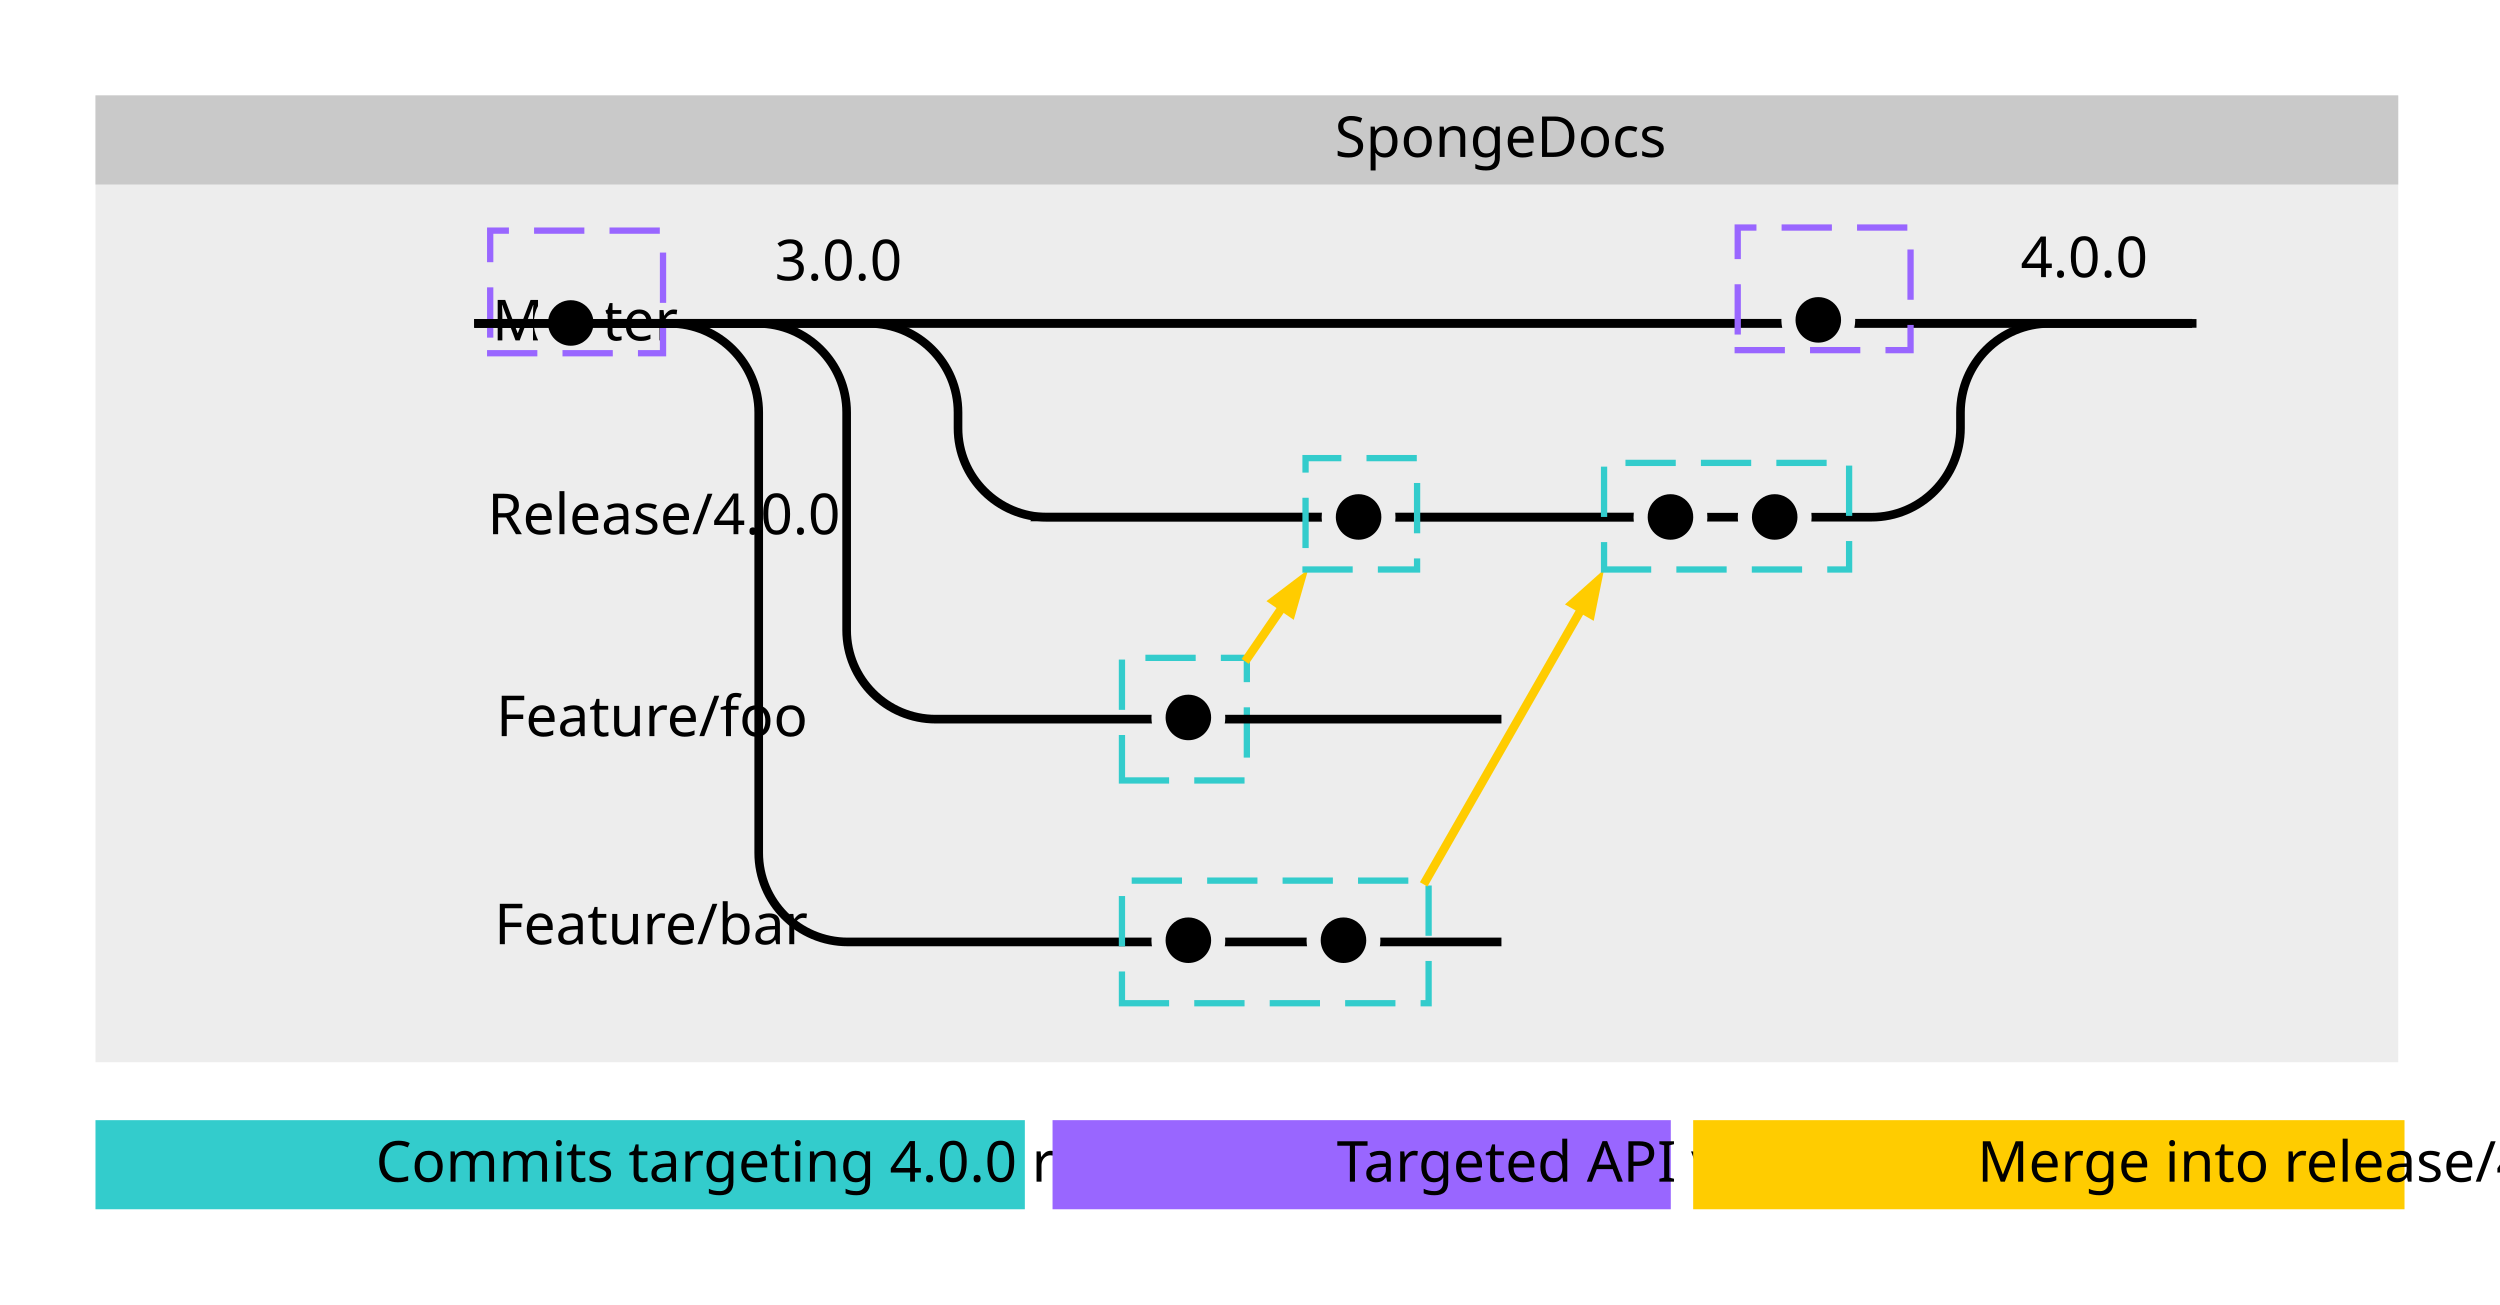
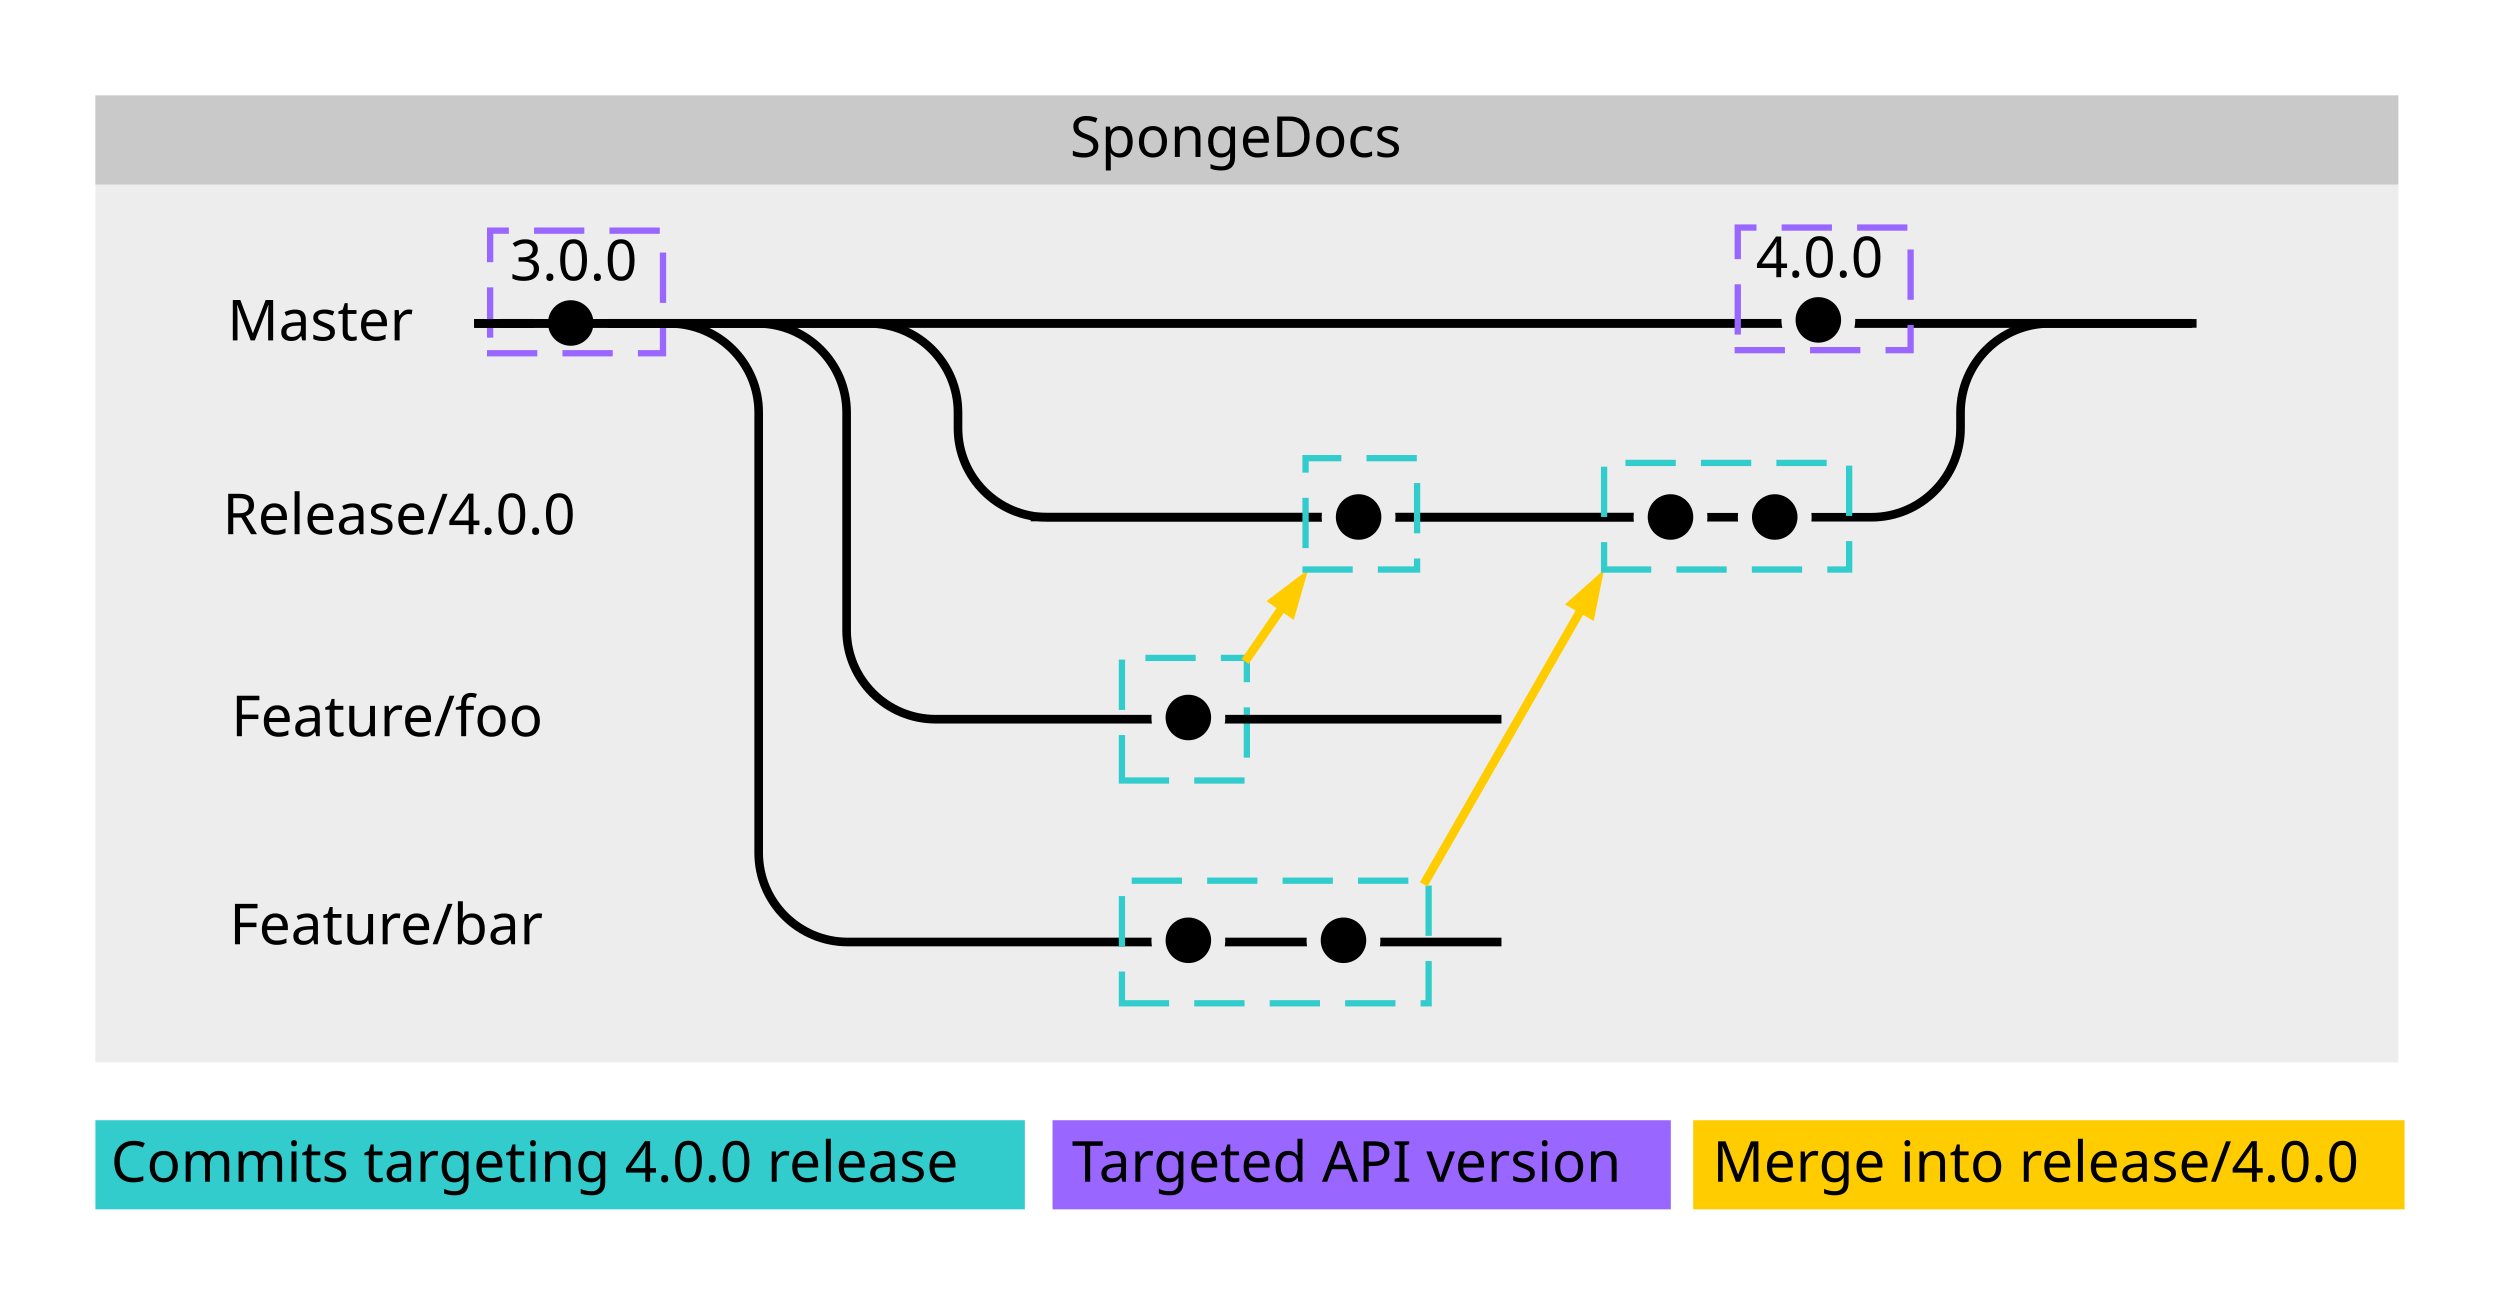
- <svg xmlns="http://www.w3.org/2000/svg" xmlns:ns1="http://schemas.microsoft.com/visio/2003/SVGExtensions/" xmlns:xlink="http://www.w3.org/1999/xlink" width="11.045in" height="5.764in" viewBox="0 0 795.215 415.024" xml:space="preserve" color-interpolation-filters="sRGB" class="st17">
-   <ns1:documentProperties ns1:langID="1031" ns1:metric="true" ns1:viewMarkup="false">
-     <ns1:userDefs>
-       <ns1:ud ns1:nameU="msvNoAutoConnect" ns1:val="VT0(0):26" />
-       <ns1:ud ns1:nameU="visV14CFF" ns1:prompt="" ns1:val="VT0(1):26" />
-       <ns1:ud ns1:nameU="visFlowchartType" ns1:prompt="" ns1:val="VT4(CrossFunctional)" />
-     </ns1:userDefs>
-   </ns1:documentProperties>
-   <style type="text/css">
- 	
- 		.st1 {fill:#ededed;stroke:none;stroke-width:2}
- 		.st2 {fill:#000000;stroke:none;stroke-width:0.25}
- 		.st3 {fill:#ededed;stroke:none;stroke-width:0.25}
- 		.st4 {fill:#000000;font-family:Montserrat;font-size:1.5em}
- 		.st5 {fill:none;stroke:none;stroke-width:2}
- 		.st6 {fill:#c9c9c9;stroke:none;stroke-width:0.25}
- 		.st7 {fill:#000000;stroke:#c7c8c8;stroke-width:0.25}
- 		.st8 {stroke:#000000;stroke-width:2.75}
- 		.st9 {fill:#33cccc;stroke:none;stroke-width:2}
- 		.st10 {fill:#000000;stroke:#ededed;stroke-width:4.5}
- 		.st11 {fill:none;stroke:#9966ff;stroke-dasharray:14,10;stroke-width:2}
- 		.st12 {fill:none;stroke:#33cccc;stroke-dasharray:14,10;stroke-width:2}
- 		.st13 {fill:#9966ff;stroke:none;stroke-width:2}
- 		.st14 {marker-end:url(#mrkr13-76);stroke:#ffcc00;stroke-width:2.75}
- 		.st15 {fill:#ffcc00;fill-opacity:1;stroke:#ffcc00;stroke-opacity:1;stroke-width:0.522}
- 		.st16 {fill:#ffcc00;stroke:none;stroke-width:2}
- 		.st17 {fill:none;fill-rule:evenodd;font-size:12px;overflow:visible;stroke-linecap:square;stroke-miterlimit:3}
- 	
- 	</style>
+ <svg xmlns="http://www.w3.org/2000/svg" xmlns:xlink="http://www.w3.org/1999/xlink" width="1060.291" height="553.365" class="st17" color-interpolation-filters="sRGB" viewBox="0 0 795.215 415.024" xml:space="preserve">
+   <style type="text/css">.st1,.st2,.st3{fill:#ededed;stroke:none;stroke-width:2}.st2,.st3{fill:#000;stroke-width:.25}.st3{fill:#ededed}.st4{fill:#000;font-family:Montserrat;font-size:1.5em}.st5,.st6,.st7{fill:none;stroke:none;stroke-width:2}.st6,.st7{fill:#c9c9c9;stroke-width:.25}.st7{fill:#000;stroke:#c7c8c8}.st8{stroke:#000;stroke-width:2.75}.st9{fill:#3cc;stroke:none;stroke-width:2}.st10{fill:#000;stroke:#ededed;stroke-width:4.5}.st11{fill:none;stroke:#96f;stroke-dasharray:14,10}.st11,.st12,.st13{stroke-width:2}.st12{fill:none;stroke:#3cc;stroke-dasharray:14,10}.st13{fill:#96f;stroke:none}.st14{marker-end:url(#mrkr13-76);stroke:#fc0;stroke-width:2.75}.st15{fill:#fc0;fill-opacity:1;stroke:#fc0;stroke-opacity:1;stroke-width:.522}.st16{fill:#fc0;stroke:none;stroke-width:2}.st17{fill:none;fill-rule:evenodd;font-size:12px;overflow:visible;stroke-linecap:square;stroke-miterlimit:3}</style>
  <defs id="Markers">
    <g id="lend13">
-       <path d="M 3 1 L 0 0 L 3 -1 L 3 1 " style="stroke:none" />
+       <path d="M 3 1 L 0 0 L 3 -1 L 3 1" style="stroke:none" />
    </g>
-     <marker id="mrkr13-76" class="st15" ns1:arrowType="13" ns1:arrowSize="2" ns1:setback="5.74909" refX="-5.749" orient="auto" markerUnits="strokeWidth" overflow="visible">
-       <use xlink:href="#lend13" transform="scale(-1.916364,-1.916364) " />
+     <marker id="mrkr13-76" class="st15" markerUnits="strokeWidth" orient="auto" overflow="visible" refX="-5.749">
+       <use transform="scale(-1.916364,-1.916364)" xlink:href="#lend13" />
    </marker>
  </defs>
-   <g ns1:mID="0" ns1:index="1" ns1:groupContext="foregroundPage">
-     <ns1:userDefs>
-       <ns1:ud ns1:nameU="msvThemeOrder" ns1:val="VT0(0):26" />
-     </ns1:userDefs>
-     <ns1:pageProperties ns1:drawingScale="0.0393701" ns1:pageScale="0.0393701" ns1:drawingUnits="24" ns1:shadowOffsetX="8.50394" ns1:shadowOffsetY="-8.50394" />
-     <ns1:layer ns1:name="Verbinder" ns1:index="0" />
-     <g id="shape97-1" ns1:mID="97" ns1:groupContext="shape" transform="translate(30.3465,-77.1181)">
-       <ns1:userDefs>
-         <ns1:ud ns1:nameU="visVersion" ns1:val="VT0(15):26" />
-       </ns1:userDefs>
-       <rect x="0" y="107.465" width="732.522" height="307.559" class="st1" />
+   <g>
+     <g id="shape97-1" transform="translate(30.3465,-77.1181)">
+       <rect width="732.522" height="307.559" x="0" y="107.465" class="st1" />
    </g>
-     <g id="group98-3" transform="translate(272.709,-302.654)" ns1:mID="98" ns1:groupContext="group">
- 			</g>
-     <g id="shape99-4" ns1:mID="99" ns1:groupContext="shape" transform="translate(159.323,-310.733)">
-       <ns1:userDefs>
-         <ns1:ud ns1:nameU="visVersion" ns1:val="VT0(15):26" />
-       </ns1:userDefs>
-       <rect x="0" y="412.189" width="538" height="2.835" class="st2" />
+     <g id="group98-3" transform="translate(272.709,-302.654)" />
+     <g id="shape99-4" transform="translate(159.323,-310.733)">
+       <rect width="538" height="2.835" x="0" y="412.189" class="st2" />
    </g>
-     <g id="shape103-6" ns1:mID="103" ns1:groupContext="shape" transform="translate(53.0236,-302.654)">
-       <ns1:userDefs>
-         <ns1:ud ns1:nameU="visVersion" ns1:val="VT0(15):26" />
-       </ns1:userDefs>
-       <ns1:textBlock ns1:margins="rect(4,4,4,4)" ns1:tabSpace="42.5197" />
-       <ns1:textRect cx="49.606" cy="405.528" width="99.22" height="18.992" />
-       <rect x="0" y="396.032" width="99.213" height="18.992" class="st3" />
-       <text x="19.28" y="410.93" class="st4" ns1:langID="1031">
-         <ns1:paragraph ns1:horizAlign="1" />
-         <ns1:tabList />Master</text>
+     <g id="shape103-6" transform="translate(53.0236,-302.654)">
+       <rect width="99.213" height="18.992" x="0" y="396.032" class="st3" />
+       <text x="19.28" y="410.93" class="st4">Master</text>
    </g>
-     <g id="shape104-9" ns1:mID="104" ns1:groupContext="shape" transform="translate(54.4409,-288.764)">
-       <rect x="0" y="368.252" width="676.898" height="46.772" class="st5" />
+     <g id="shape104-9" transform="translate(54.4409,-288.764)">
+       <rect width="676.898" height="46.772" x="0" y="368.252" class="st5" />
    </g>
-     <g id="shape105-11" ns1:mID="105" ns1:groupContext="shape" transform="translate(30.3465,-356.331)">
-       <ns1:textBlock ns1:margins="rect(2,2,2,2)" ns1:tabSpace="42.5197" />
-       <ns1:textRect cx="366.261" cy="400.85" width="732.53" height="28.346" />
-       <rect x="0" y="386.677" width="732.522" height="28.346" class="st6" />
-       <text x="309.99" y="406.25" class="st4" ns1:langID="1031">
-         <ns1:paragraph ns1:horizAlign="1" />
-         <ns1:tabList />SpongeDocs</text>
+     <g id="shape105-11" transform="translate(30.3465,-356.331)">
+       <rect width="732.522" height="28.346" x="0" y="386.677" class="st6" />
+       <text x="309.99" y="406.25" class="st4">SpongeDocs</text>
    </g>
-     <g id="shape106-14" ns1:mID="106" ns1:groupContext="shape" transform="translate(327.736,-249.079)">
-       <ns1:userDefs>
-         <ns1:ud ns1:nameU="visVersion" ns1:val="VT0(15):26" />
-       </ns1:userDefs>
-       <rect x="0" y="412.189" width="196.673" height="2.835" class="st7" />
+     <g id="shape106-14" transform="translate(327.736,-249.079)">
+       <rect width="196.673" height="2.835" x="0" y="412.189" class="st7" />
    </g>
-     <g id="shape110-16" ns1:mID="110" ns1:groupContext="shape" transform="translate(61.7795,-241)">
-       <ns1:userDefs>
-         <ns1:ud ns1:nameU="visVersion" ns1:val="VT0(15):26" />
-       </ns1:userDefs>
-       <ns1:textBlock ns1:margins="rect(4,4,4,4)" ns1:tabSpace="42.5197" />
-       <ns1:textRect cx="68.323" cy="405.528" width="136.65" height="18.992" />
-       <rect x="0" y="396.032" width="136.646" height="18.992" class="st3" />
-       <text x="9.05" y="410.93" class="st4" ns1:langID="1031">
-         <ns1:paragraph ns1:horizAlign="1" />
-         <ns1:tabList />Release/4.0.0</text>
+     <g id="shape110-16" transform="translate(61.7795,-241)">
+       <rect width="136.646" height="18.992" x="0" y="396.032" class="st3" />
+       <text x="9.05" y="410.93" class="st4">Release/4.0.0</text>
    </g>
-     <g id="shape111-19" ns1:mID="111" ns1:groupContext="shape" transform="translate(54.4409,-227.11)">
-       <rect x="0" y="368.252" width="676.898" height="46.772" class="st5" />
+     <g id="shape111-19" transform="translate(54.4409,-227.11)">
+       <rect width="676.898" height="46.772" x="0" y="368.252" class="st5" />
    </g>
-     <g id="shape112-21" ns1:mID="112" ns1:groupContext="shape" ns1:layerMember="0" transform="translate(152.236,-312.15)">
-       <path d="M0 415.02 L124.14 415.02 A28.346 28.346 0 0 1 152.49 443.37 L152.49 448.33 A28.346 28.346 -180 0 0 180.83        476.68 L372.17 476.68" class="st8" />
+     <g id="shape112-21" transform="translate(152.236,-312.15)">
+       <path d="M0 415.02 L124.14 415.02 A28.346 28.346 0 0 1 152.49 443.37 L152.49 448.33 A28.346 28.346 -180 0 0 180.83 476.68 L372.17 476.68" class="st8" />
    </g>
-     <g id="shape114-24" ns1:mID="114" ns1:groupContext="shape" transform="translate(30.3465,-30.3465)">
-       <ns1:userDefs>
-         <ns1:ud ns1:nameU="visVersion" ns1:val="VT0(15):26" />
-       </ns1:userDefs>
-       <ns1:textBlock ns1:margins="rect(4,4,4,4)" ns1:tabSpace="42.5197" />
-       <ns1:textRect cx="147.819" cy="400.85" width="295.64" height="28.346" />
-       <rect x="0" y="386.677" width="295.638" height="28.346" class="st9" />
-       <text x="4.92" y="406.25" class="st4" ns1:langID="1031">
-         <ns1:paragraph ns1:horizAlign="1" />
-         <ns1:tabList />Commits targeting 4.0.0 release</text>
+     <g id="shape114-24" transform="translate(30.3465,-30.3465)">
+       <rect width="295.638" height="28.346" x="0" y="386.677" class="st9" />
+       <text x="4.92" y="406.25" class="st4">Commits targeting 4.0.0 release</text>
    </g>
-     <g id="shape100-27" ns1:mID="100" ns1:groupContext="shape" transform="translate(172.042,-302.654)">
-       <ns1:userDefs>
-         <ns1:ud ns1:nameU="visVersion" ns1:val="VT0(15):26" />
-       </ns1:userDefs>
+     <g id="shape100-27" transform="translate(172.042,-302.654)">
      <path d="M0 405.53 A9.496 9.496 0 1 1 18.99 405.53 A9.496 9.496 0 0 1 0 405.53 Z" class="st10" />
    </g>
-     <g id="shape117-29" ns1:mID="117" ns1:groupContext="shape" transform="translate(155.906,-317.811)">
-       <ns1:userDefs>
-         <ns1:ud ns1:nameU="visVersion" ns1:val="VT0(15):26" />
-       </ns1:userDefs>
-       <ns1:textBlock ns1:margins="rect(4,4,4,4)" ns1:tabSpace="42.5197" />
-       <ns1:textRect cx="27.489" cy="401.555" width="54.98" height="26.937" />
-       <rect x="0" y="388.086" width="54.978" height="26.937" class="st5" />
-       <text x="6.28" y="406.96" class="st4" ns1:langID="1031">
-         <ns1:paragraph ns1:horizAlign="1" />
-         <ns1:tabList />3.0.0</text>
+     <g id="shape117-29" transform="translate(155.906,-317.811)">
+       <rect width="54.978" height="26.937" x="0" y="388.086" class="st5" />
+       <text x="6.28" y="406.96" class="st4">3.0.0</text>
    </g>
-     <g id="shape118-32" ns1:mID="118" ns1:groupContext="shape" transform="translate(155.906,-302.654)">
-       <ns1:userDefs>
-         <ns1:ud ns1:nameU="visVersion" ns1:val="VT0(15):26" />
-       </ns1:userDefs>
+     <g id="shape118-32" transform="translate(155.906,-302.654)">
      <path d="M0 415.02 L54.98 415.02 L54.98 376.02 L0 376.02 L0 415.02 Z" class="st11" />
    </g>
-     <g id="shape119-34" ns1:mID="119" ns1:groupContext="shape" transform="translate(568.892,-303.638)">
-       <ns1:userDefs>
-         <ns1:ud ns1:nameU="visVersion" ns1:val="VT0(15):26" />
-       </ns1:userDefs>
+     <g id="shape119-34" transform="translate(568.892,-303.638)">
      <path d="M0 405.53 A9.496 9.496 0 1 1 18.99 405.53 A9.496 9.496 0 0 1 0 405.53 Z" class="st10" />
    </g>
-     <g id="shape120-36" ns1:mID="120" ns1:groupContext="shape" transform="translate(552.756,-318.795)">
-       <ns1:userDefs>
-         <ns1:ud ns1:nameU="visVersion" ns1:val="VT0(15):26" />
-       </ns1:userDefs>
-       <ns1:textBlock ns1:margins="rect(4,4,4,4)" ns1:tabSpace="42.5197" />
-       <ns1:textRect cx="27.489" cy="401.555" width="54.98" height="26.937" />
-       <rect x="0" y="388.086" width="54.978" height="26.937" class="st5" />
-       <text x="5.74" y="406.96" class="st4" ns1:langID="1031">
-         <ns1:paragraph ns1:horizAlign="1" />
-         <ns1:tabList />4.0.0</text>
+     <g id="shape120-36" transform="translate(552.756,-318.795)">
+       <rect width="54.978" height="26.937" x="0" y="388.086" class="st5" />
+       <text x="5.74" y="406.96" class="st4">4.0.0</text>
    </g>
-     <g id="shape121-39" ns1:mID="121" ns1:groupContext="shape" transform="translate(552.756,-303.638)">
-       <ns1:userDefs>
-         <ns1:ud ns1:nameU="visVersion" ns1:val="VT0(15):26" />
-       </ns1:userDefs>
+     <g id="shape121-39" transform="translate(552.756,-303.638)">
      <path d="M0 415.02 L54.98 415.02 L54.98 376.02 L0 376.02 L0 415.02 Z" class="st11" />
    </g>
-     <g id="shape123-41" ns1:mID="123" ns1:groupContext="shape" ns1:layerMember="0" transform="translate(524.409,-250.496)">
-       <path d="M0 415.02 L70.87 415.02 A28.346 28.346 -180 0 0 99.21 386.68 L99.21 381.72 A28.346 28.346 0 0 1 127.56 353.37        L172.91 353.37" class="st8" />
+     <g id="shape123-41" transform="translate(524.409,-250.496)">
+       <path d="M0 415.02 L70.87 415.02 A28.346 28.346 -180 0 0 99.21 386.68 L99.21 381.72 A28.346 28.346 0 0 1 127.56 353.37 L172.91 353.37" class="st8" />
    </g>
-     <g id="shape124-44" ns1:mID="124" ns1:groupContext="shape" transform="translate(356.874,-166.75)">
-       <ns1:userDefs>
-         <ns1:ud ns1:nameU="visVersion" ns1:val="VT0(15):26" />
-       </ns1:userDefs>
+     <g id="shape124-44" transform="translate(356.874,-166.75)">
      <path d="M0 415.02 L39.73 415.02 L39.73 376.02 L0 376.02 L0 415.02 Z" class="st12" />
    </g>
-     <g id="shape127-46" ns1:mID="127" ns1:groupContext="shape" transform="translate(334.795,-30.3465)">
-       <ns1:userDefs>
-         <ns1:ud ns1:nameU="visVersion" ns1:val="VT0(15):26" />
-       </ns1:userDefs>
-       <ns1:textBlock ns1:margins="rect(4,4,4,4)" ns1:tabSpace="42.5197" />
-       <ns1:textRect cx="98.337" cy="400.85" width="196.68" height="28.346" />
-       <rect x="0" y="386.677" width="196.673" height="28.346" class="st13" />
-       <text x="6.16" y="406.25" class="st4" ns1:langID="1031">
-         <ns1:paragraph ns1:horizAlign="1" />
-         <ns1:tabList />Targeted API version</text>
+     <g id="shape127-46" transform="translate(334.795,-30.3465)">
+       <rect width="196.673" height="28.346" x="0" y="386.677" class="st13" />
+       <text x="6.16" y="406.25" class="st4">Targeted API version</text>
    </g>
-     <g id="shape128-49" ns1:mID="128" ns1:groupContext="shape" transform="translate(56.6929,-176.756)">
-       <ns1:userDefs>
-         <ns1:ud ns1:nameU="visVersion" ns1:val="VT0(15):26" />
-       </ns1:userDefs>
-       <ns1:textBlock ns1:margins="rect(4,4,4,4)" ns1:tabSpace="42.5197" />
-       <ns1:textRect cx="68.323" cy="405.528" width="136.65" height="18.992" />
-       <rect x="0" y="396.032" width="136.646" height="18.992" class="st3" />
-       <text x="16.89" y="410.93" class="st4" ns1:langID="1031">
-         <ns1:paragraph ns1:horizAlign="1" />
-         <ns1:tabList />Feature/foo</text>
+     <g id="shape128-49" transform="translate(56.6929,-176.756)">
+       <rect width="136.646" height="18.992" x="0" y="396.032" class="st3" />
+       <text x="16.89" y="410.93" class="st4">Feature/foo</text>
    </g>
-     <g id="shape129-52" ns1:mID="129" ns1:groupContext="shape" ns1:layerMember="0" transform="translate(152.236,-312.15)">
-       <path d="M0 415.02 L88.71 415.02 A28.346 28.346 0 0 1 117.06 443.37 L117.06 512.58 A28.346 28.346 -180 0 0 145.4        540.92 L323.98 540.92" class="st8" />
+     <g id="shape129-52" transform="translate(152.236,-312.15)">
+       <path d="M0 415.02 L88.71 415.02 A28.346 28.346 0 0 1 117.06 443.37 L117.06 512.58 A28.346 28.346 -180 0 0 145.4 540.92 L323.98 540.92" class="st8" />
    </g>
-     <g id="shape130-55" ns1:mID="130" ns1:groupContext="shape" transform="translate(56.6929,-110.567)">
-       <ns1:userDefs>
-         <ns1:ud ns1:nameU="visVersion" ns1:val="VT0(15):26" />
-       </ns1:userDefs>
-       <ns1:textBlock ns1:margins="rect(4,4,4,4)" ns1:tabSpace="42.5197" />
-       <ns1:textRect cx="68.323" cy="405.528" width="136.65" height="18.992" />
-       <rect x="0" y="396.032" width="136.646" height="18.992" class="st3" />
-       <text x="16.29" y="410.93" class="st4" ns1:langID="1031">
-         <ns1:paragraph ns1:horizAlign="1" />
-         <ns1:tabList />Feature/bar</text>
+     <g id="shape130-55" transform="translate(56.6929,-110.567)">
+       <rect width="136.646" height="18.992" x="0" y="396.032" class="st3" />
+       <text x="16.29" y="410.93" class="st4">Feature/bar</text>
    </g>
-     <g id="shape131-58" ns1:mID="131" ns1:groupContext="shape" ns1:layerMember="0" transform="translate(152.236,-312.15)">
-       <path d="M0 415.02 L60.75 415.02 A28.346 28.346 0 0 1 89.09 443.37 L89.09 583.44 A28.346 28.346 -180 0 0 117.44 611.79        L323.98 611.79" class="st8" />
+     <g id="shape131-58" transform="translate(152.236,-312.15)">
+       <path d="M0 415.02 L60.75 415.02 A28.346 28.346 0 0 1 89.09 443.37 L89.09 583.44 A28.346 28.346 -180 0 0 117.44 611.79 L323.98 611.79" class="st8" />
    </g>
-     <g id="shape107-61" ns1:mID="107" ns1:groupContext="shape" transform="translate(368.504,-177.165)">
-       <ns1:userDefs>
-         <ns1:ud ns1:nameU="visVersion" ns1:val="VT0(15):26" />
-       </ns1:userDefs>
+     <g id="shape107-61" transform="translate(368.504,-177.165)">
      <path d="M0 405.53 A9.496 9.496 0 1 1 18.99 405.53 A9.496 9.496 0 0 1 0 405.53 Z" class="st10" />
    </g>
-     <g id="shape134-63" ns1:mID="134" ns1:groupContext="shape" transform="translate(368.504,-106.299)">
-       <ns1:userDefs>
-         <ns1:ud ns1:nameU="visVersion" ns1:val="VT0(15):26" />
-       </ns1:userDefs>
+     <g id="shape134-63" transform="translate(368.504,-106.299)">
      <path d="M0 405.53 A9.496 9.496 0 1 1 18.99 405.53 A9.496 9.496 0 0 1 0 405.53 Z" class="st10" />
    </g>
-     <g id="shape135-65" ns1:mID="135" ns1:groupContext="shape" transform="translate(417.85,-106.299)">
-       <ns1:userDefs>
-         <ns1:ud ns1:nameU="visVersion" ns1:val="VT0(15):26" />
-       </ns1:userDefs>
+     <g id="shape135-65" transform="translate(417.85,-106.299)">
      <path d="M0 405.53 A9.496 9.496 0 1 1 18.99 405.53 A9.496 9.496 0 0 1 0 405.53 Z" class="st10" />
    </g>
-     <g id="shape139-67" ns1:mID="139" ns1:groupContext="shape" transform="translate(356.874,-95.8842)">
-       <ns1:userDefs>
-         <ns1:ud ns1:nameU="visVersion" ns1:val="VT0(15):26" />
-       </ns1:userDefs>
+     <g id="shape139-67" transform="translate(356.874,-95.8842)">
      <path d="M0 415.02 L97.55 415.02 L97.55 376.02 L0 376.02 L0 415.02 Z" class="st12" />
    </g>
-     <g id="shape141-69" ns1:mID="141" ns1:groupContext="shape" transform="translate(311.811,-66.063)">
-       <ns1:userDefs>
-         <ns1:ud ns1:nameU="visVersion" ns1:val="VT0(15):26" />
-       </ns1:userDefs>
-       <rect x="0" y="241.658" width="164.409" height="173.366" class="st5" />
+     <g id="shape141-69" transform="translate(311.811,-66.063)">
+       <rect width="164.409" height="173.366" x="0" y="241.658" class="st5" />
    </g>
-     <g id="shape142-71" ns1:mID="142" ns1:groupContext="shape" transform="translate(54.5901,-25.4692) rotate(-55.5557)">
+     <g id="shape142-71" transform="translate(54.5901,-25.4692) rotate(-55.5557)">
      <path d="M0 415.02 L18.27 415.02" class="st14" />
    </g>
-     <g id="shape143-77" ns1:mID="143" ns1:groupContext="shape" transform="translate(93.4187,73.8479) rotate(-60.1949)">
+     <g id="shape143-77" transform="translate(93.4187,73.8479) rotate(-60.1949)">
      <path d="M0 415.02 L98.25 415.02" class="st14" />
    </g>
-     <g id="shape144-82" ns1:mID="144" ns1:groupContext="shape" transform="translate(521.866,-240.945)">
-       <ns1:userDefs>
-         <ns1:ud ns1:nameU="visVersion" ns1:val="VT0(15):26" />
-       </ns1:userDefs>
+     <g id="shape144-82" transform="translate(521.866,-240.945)">
      <path d="M0 405.53 A9.496 9.496 0 1 1 18.99 405.53 A9.496 9.496 0 0 1 0 405.53 Z" class="st10" />
    </g>
-     <g id="shape145-84" ns1:mID="145" ns1:groupContext="shape" transform="translate(555.024,-240.945)">
-       <ns1:userDefs>
-         <ns1:ud ns1:nameU="visVersion" ns1:val="VT0(15):26" />
-       </ns1:userDefs>
+     <g id="shape145-84" transform="translate(555.024,-240.945)">
      <path d="M0 405.53 A9.496 9.496 0 1 1 18.99 405.53 A9.496 9.496 0 0 1 0 405.53 Z" class="st10" />
    </g>
-     <g id="shape146-86" ns1:mID="146" ns1:groupContext="shape" transform="translate(510.236,-233.858)">
-       <ns1:userDefs>
-         <ns1:ud ns1:nameU="visVersion" ns1:val="VT0(15):26" />
-       </ns1:userDefs>
+     <g id="shape146-86" transform="translate(510.236,-233.858)">
      <path d="M0 415.02 L77.95 415.02 L77.95 381.11 L0 381.11 L0 415.02 Z" class="st12" />
    </g>
-     <g id="shape147-88" ns1:mID="147" ns1:groupContext="shape" transform="translate(415.276,-233.858)">
-       <ns1:userDefs>
-         <ns1:ud ns1:nameU="visVersion" ns1:val="VT0(15):26" />
-       </ns1:userDefs>
+     <g id="shape147-88" transform="translate(415.276,-233.858)">
      <path d="M0 415.02 L35.48 415.02 L35.48 379.59 L0 379.59 L0 415.02 Z" class="st12" />
    </g>
-     <g id="shape148-90" ns1:mID="148" ns1:groupContext="shape" transform="translate(422.654,-240.945)">
-       <ns1:userDefs>
-         <ns1:ud ns1:nameU="visVersion" ns1:val="VT0(15):26" />
-       </ns1:userDefs>
+     <g id="shape148-90" transform="translate(422.654,-240.945)">
      <path d="M0 405.53 A9.496 9.496 0 1 1 18.99 405.53 A9.496 9.496 0 0 1 0 405.53 Z" class="st10" />
    </g>
-     <g id="shape151-92" ns1:mID="151" ns1:groupContext="shape" transform="translate(538.583,-30.3465)">
-       <ns1:userDefs>
-         <ns1:ud ns1:nameU="visVersion" ns1:val="VT0(15):26" />
-       </ns1:userDefs>
-       <ns1:textBlock ns1:margins="rect(4,4,4,4)" ns1:tabSpace="42.5197" />
-       <ns1:textRect cx="113.143" cy="400.85" width="226.29" height="28.346" />
-       <rect x="0" y="386.677" width="226.286" height="28.346" class="st16" />
-       <text x="6.16" y="406.25" class="st4" ns1:langID="1031">
-         <ns1:paragraph ns1:horizAlign="1" />
-         <ns1:tabList />Merge into release/4.0.0</text>
+     <g id="shape151-92" transform="translate(538.583,-30.3465)">
+       <rect width="226.286" height="28.346" x="0" y="386.677" class="st16" />
+       <text x="6.16" y="406.25" class="st4">Merge into release/4.0.0</text>
    </g>
  </g>
</svg>
